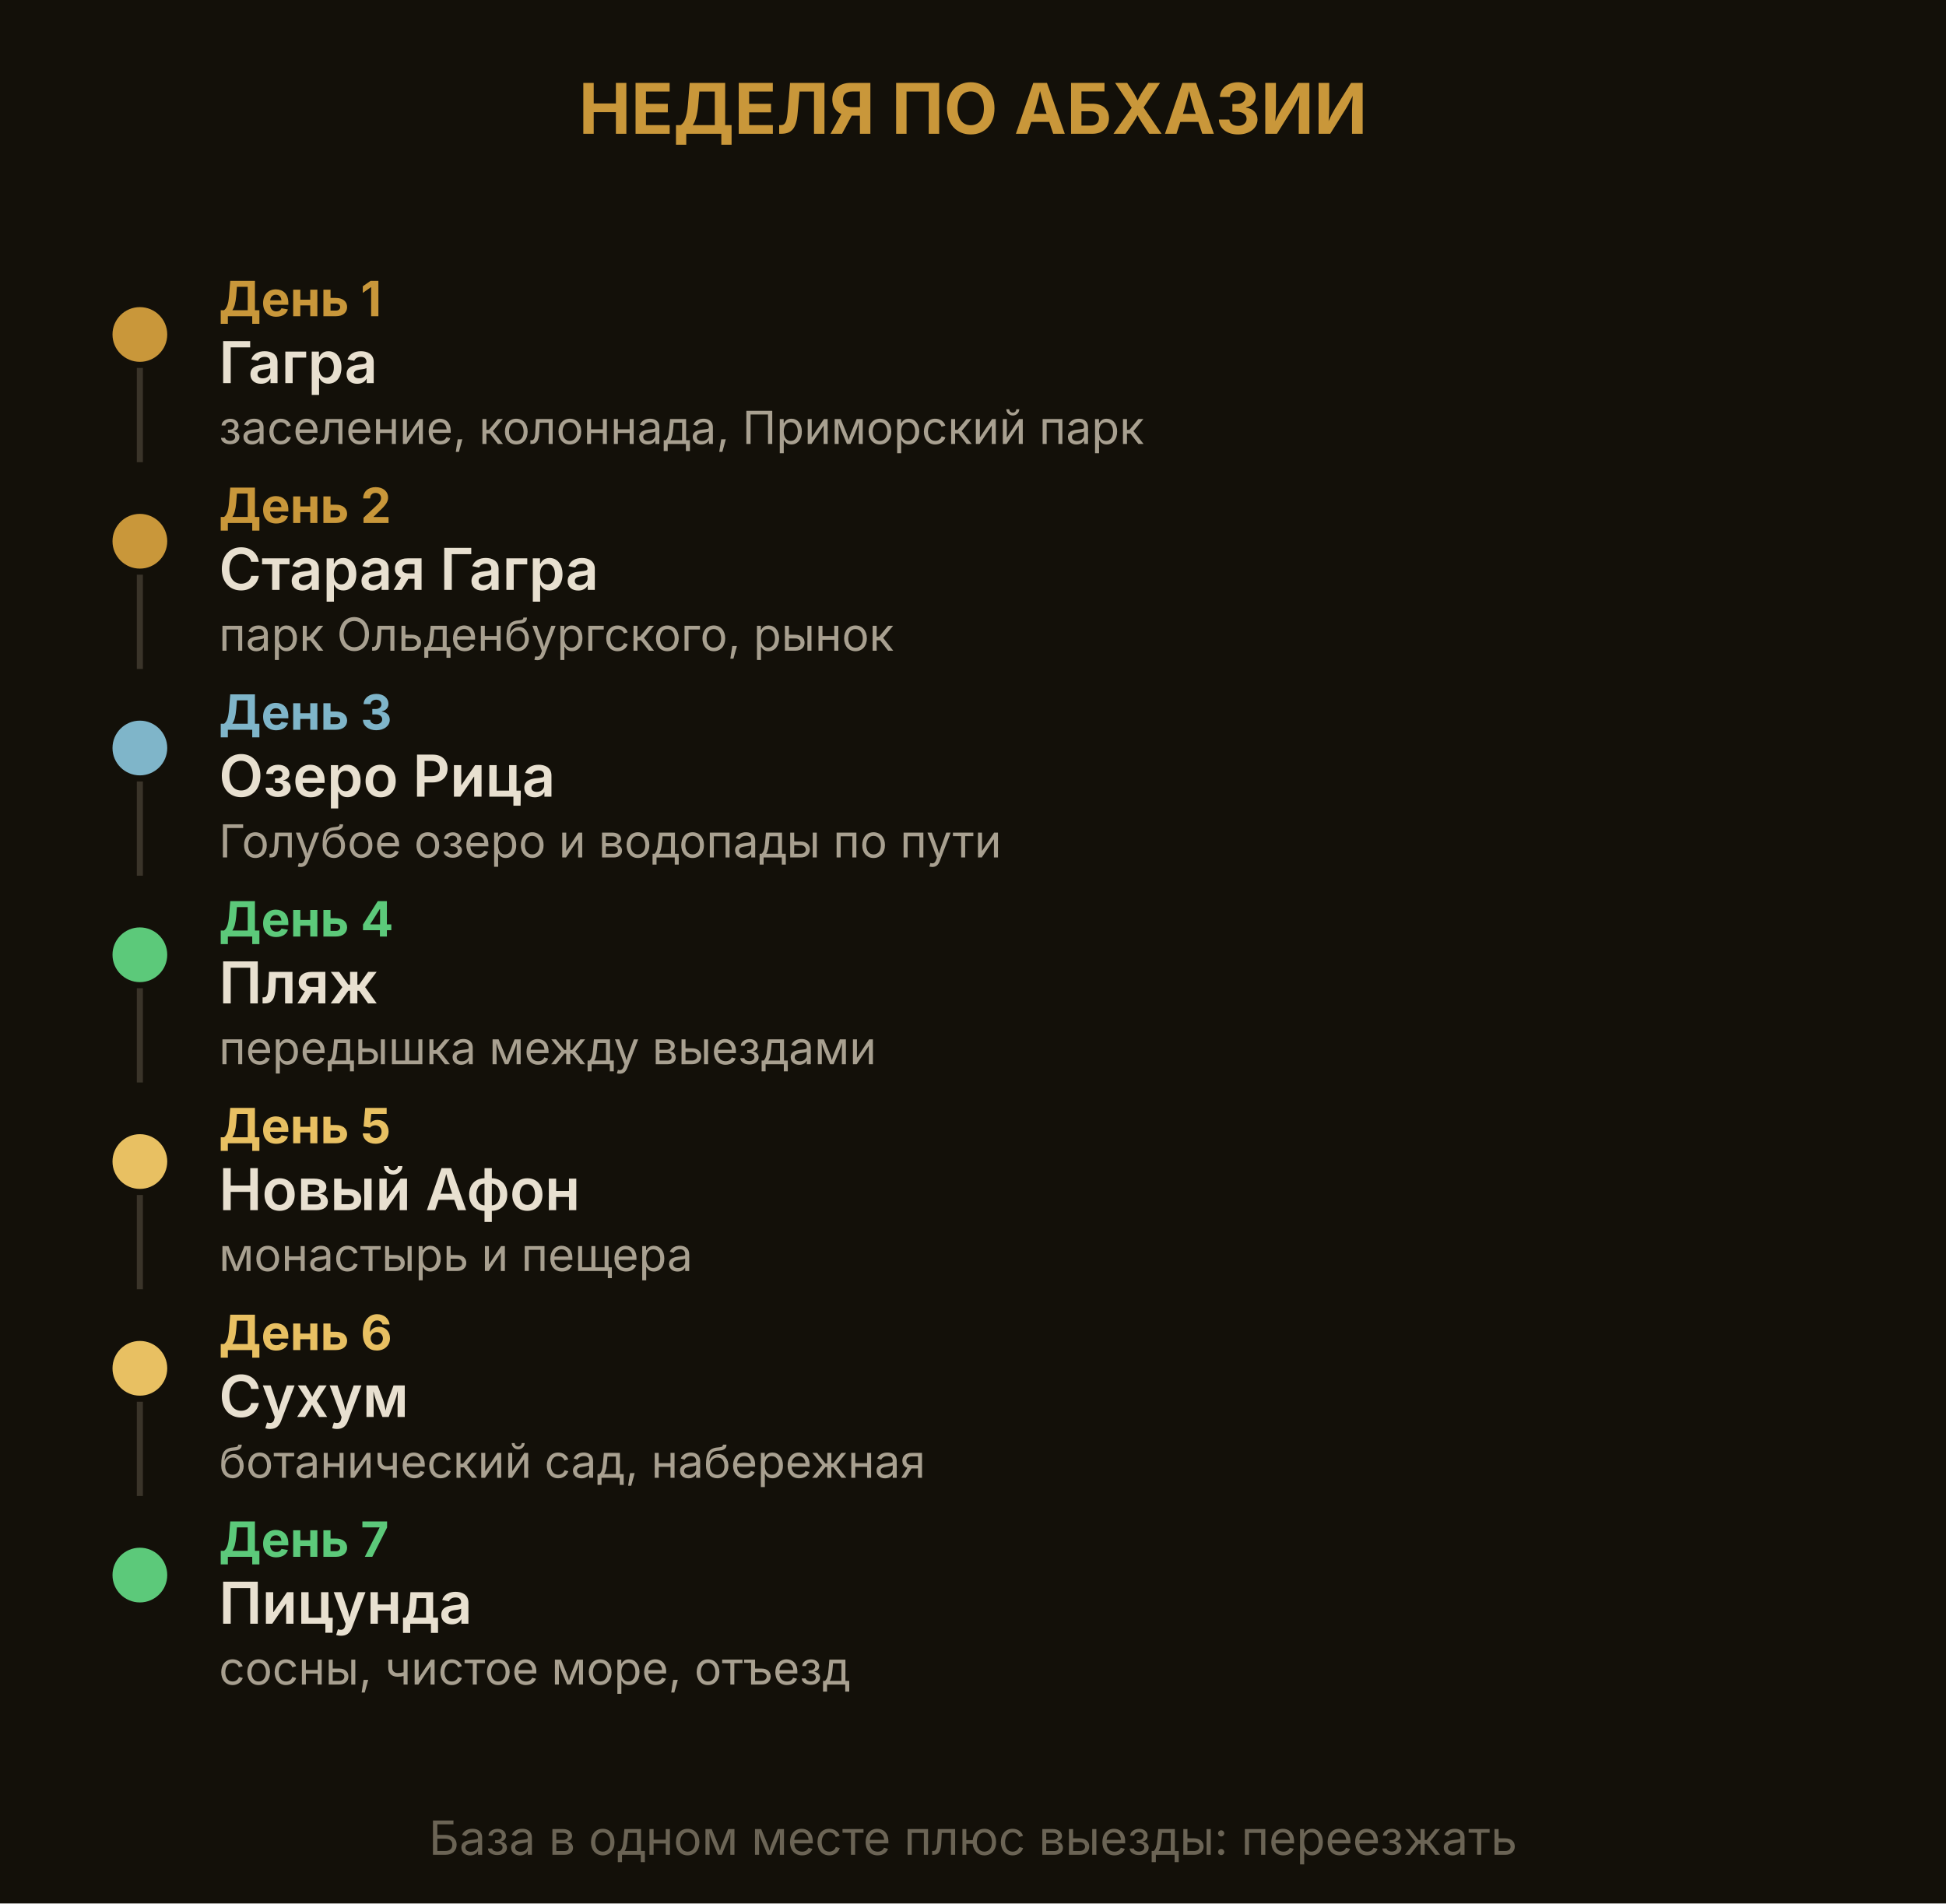
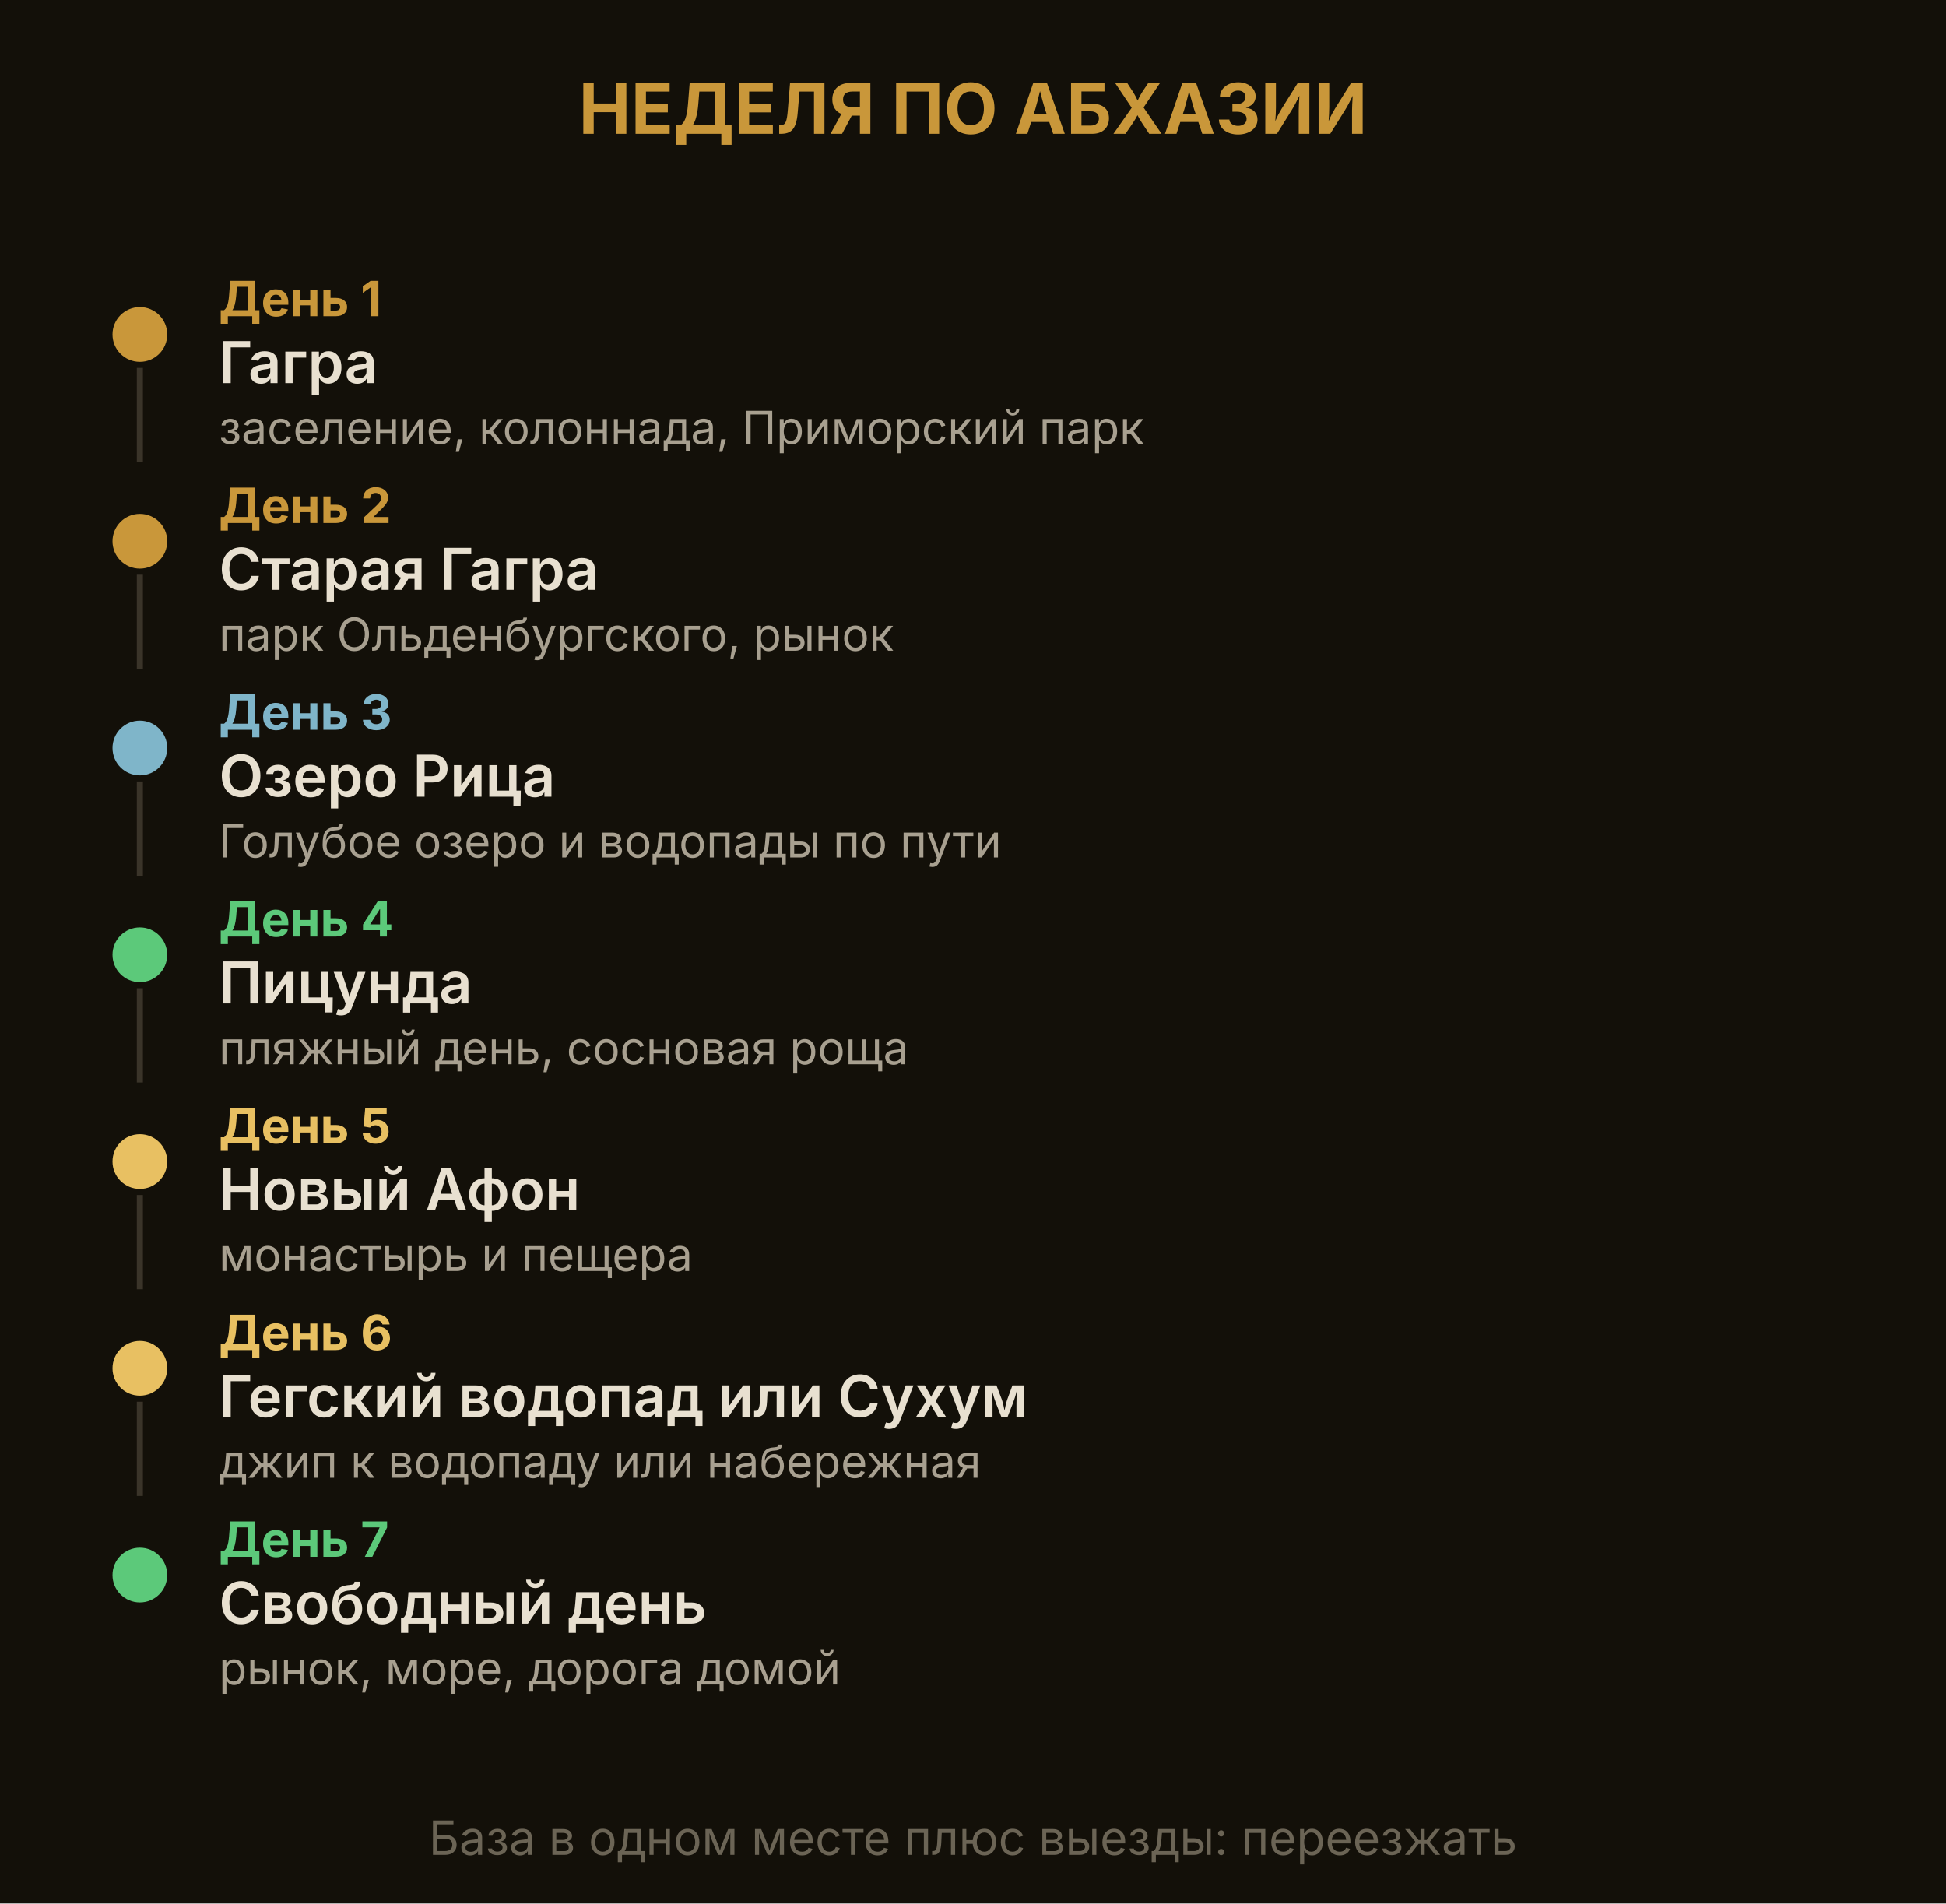
<svg xmlns="http://www.w3.org/2000/svg" viewBox="0 0 640 626" width="640" height="626" font-family="system-ui,-apple-system,sans-serif">
  <rect width="640" height="626" fill="#131009" />
  <text x="320" y="44" text-anchor="middle" fill="#c9973a" font-size="23" font-weight="700">НЕДЕЛЯ ПО АБХАЗИИ</text>
  <circle cx="46" cy="110" r="9" fill="#c9973a" />
  <line x1="46" y1="121" x2="46" y2="152" stroke="#3a3429" stroke-width="2" />
  <text x="72" y="104" fill="#c9973a" font-size="16" font-weight="700">День 1</text>
  <text x="72" y="126" fill="#e8e0d0" font-size="19" font-weight="600">Гагра</text>
  <text x="72" y="146" fill="#a8a090" font-size="15">заселение, колоннада, Приморский парк</text>
  <circle cx="46" cy="178" r="9" fill="#c9973a" />
  <line x1="46" y1="189" x2="46" y2="220" stroke="#3a3429" stroke-width="2" />
  <text x="72" y="172" fill="#c9973a" font-size="16" font-weight="700">День 2</text>
  <text x="72" y="194" fill="#e8e0d0" font-size="19" font-weight="600">Старая Гагра</text>
  <text x="72" y="214" fill="#a8a090" font-size="15">парк Ольденбургского, рынок</text>
  <circle cx="46" cy="246" r="9" fill="#7fb5c9" />
  <line x1="46" y1="257" x2="46" y2="288" stroke="#3a3429" stroke-width="2" />
  <text x="72" y="240" fill="#7fb5c9" font-size="16" font-weight="700">День 3</text>
  <text x="72" y="262" fill="#e8e0d0" font-size="19" font-weight="600">Озеро Рица</text>
  <text x="72" y="282" fill="#a8a090" font-size="15">Голубое озеро и водопады по пути</text>
  <circle cx="46" cy="314" r="9" fill="#5cc97a" />
  <line x1="46" y1="325" x2="46" y2="356" stroke="#3a3429" stroke-width="2" />
  <text x="72" y="308" fill="#5cc97a" font-size="16" font-weight="700">День 4</text>
-   <text x="72" y="330" fill="#e8e0d0" font-size="19" font-weight="600">Пляж</text>
-   <text x="72" y="350" fill="#a8a090" font-size="15">передышка между выездами</text>
+   <text x="72" y="330" fill="#e8e0d0" font-size="19" font-weight="600">Пицунда</text>
+   <text x="72" y="350" fill="#a8a090" font-size="15">пляжный день, сосновая роща</text>
  <circle cx="46" cy="382" r="9" fill="#e8c062" />
  <line x1="46" y1="393" x2="46" y2="424" stroke="#3a3429" stroke-width="2" />
  <text x="72" y="376" fill="#e8c062" font-size="16" font-weight="700">День 5</text>
  <text x="72" y="398" fill="#e8e0d0" font-size="19" font-weight="600">Новый Афон</text>
  <text x="72" y="418" fill="#a8a090" font-size="15">монастырь и пещера</text>
  <circle cx="46" cy="450" r="9" fill="#e8c062" />
  <line x1="46" y1="461" x2="46" y2="492" stroke="#3a3429" stroke-width="2" />
  <text x="72" y="444" fill="#e8c062" font-size="16" font-weight="700">День 6</text>
-   <text x="72" y="466" fill="#e8e0d0" font-size="19" font-weight="600">Сухум</text>
-   <text x="72" y="486" fill="#a8a090" font-size="15">ботанический сад, набережная</text>
+   <text x="72" y="466" fill="#e8e0d0" font-size="19" font-weight="600">Гегский водопад или Сухум</text>
+   <text x="72" y="486" fill="#a8a090" font-size="15">джип к водопаду или набережная</text>
  <circle cx="46" cy="518" r="9" fill="#5cc97a" />
  <text x="72" y="512" fill="#5cc97a" font-size="16" font-weight="700">День 7</text>
-   <text x="72" y="534" fill="#e8e0d0" font-size="19" font-weight="600">Пицунда</text>
-   <text x="72" y="554" fill="#a8a090" font-size="15">сосны, чистое море, отъезд</text>
+   <text x="72" y="534" fill="#e8e0d0" font-size="19" font-weight="600">Свободный день</text>
+   <text x="72" y="554" fill="#a8a090" font-size="15">рынок, море, дорога домой</text>
  <text x="320" y="610" text-anchor="middle" fill="#6b6455" font-size="15.5">База в одном месте плюс выезды: переезжать</text>
  <text x="320" y="628" text-anchor="middle" fill="#6b6455" font-size="15.5" />
</svg>
